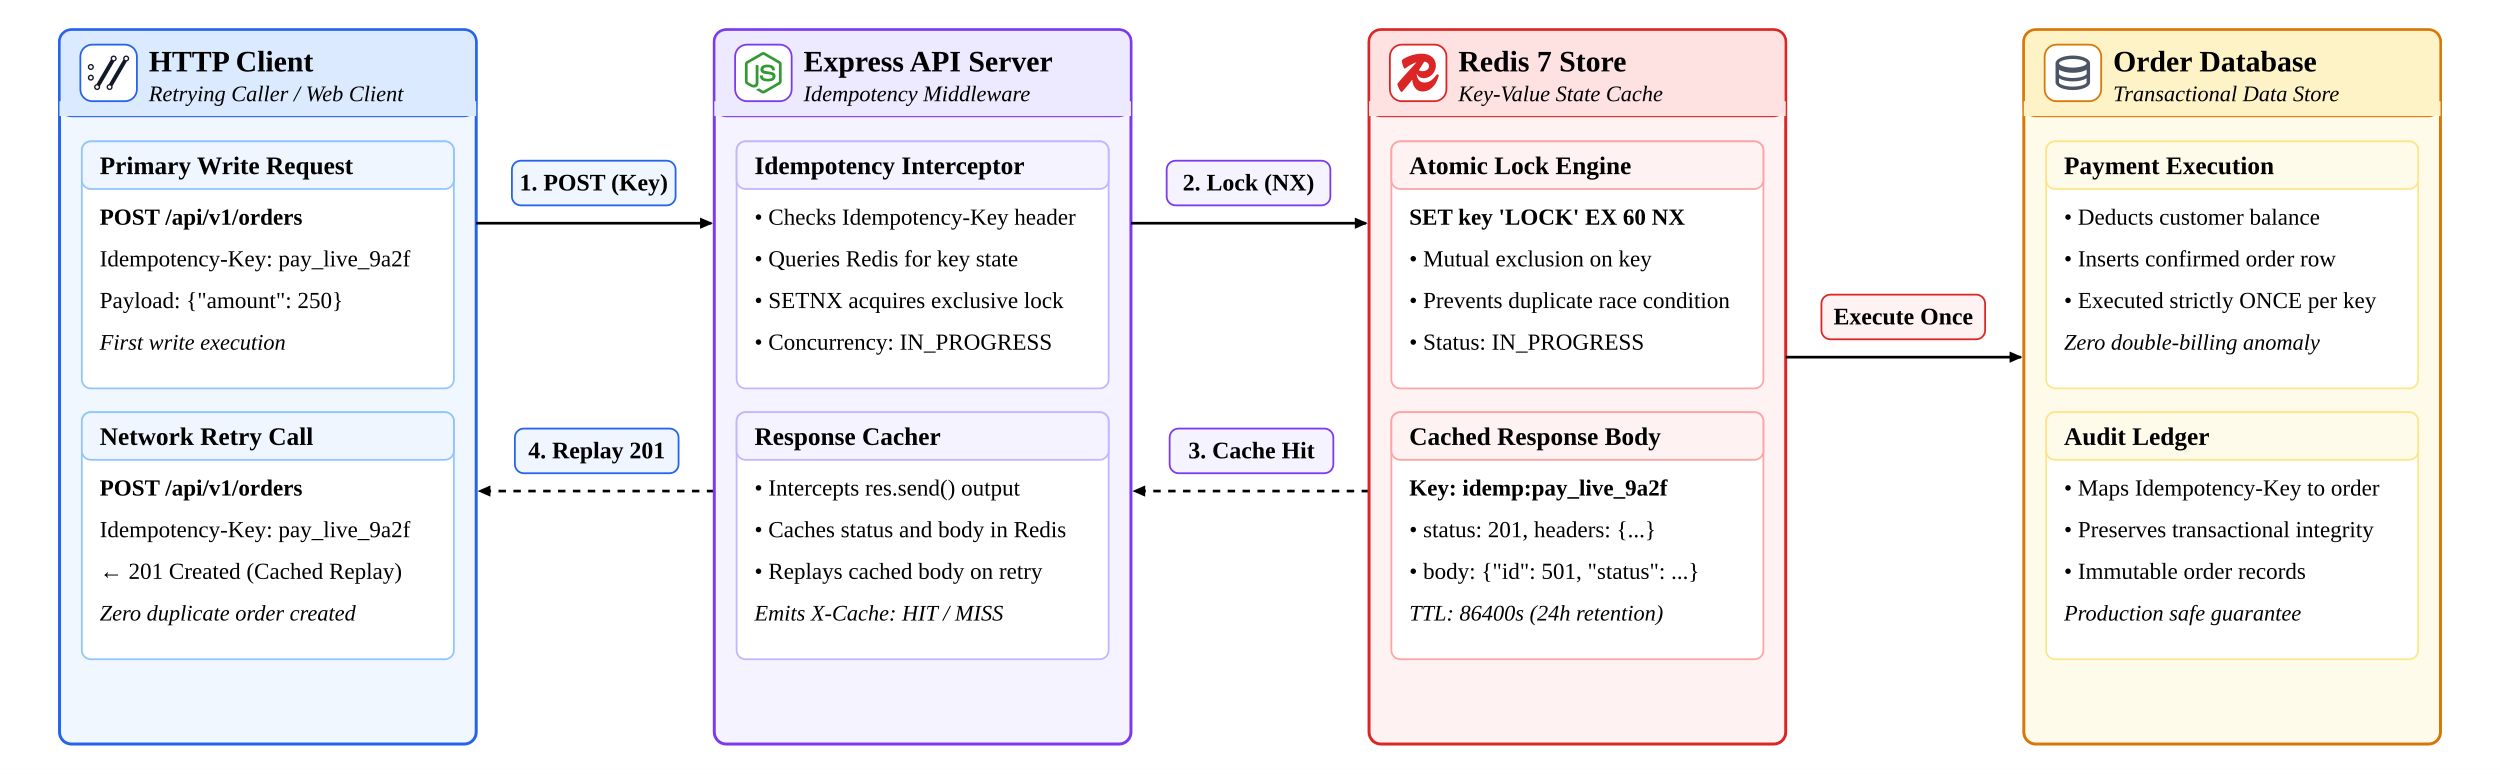
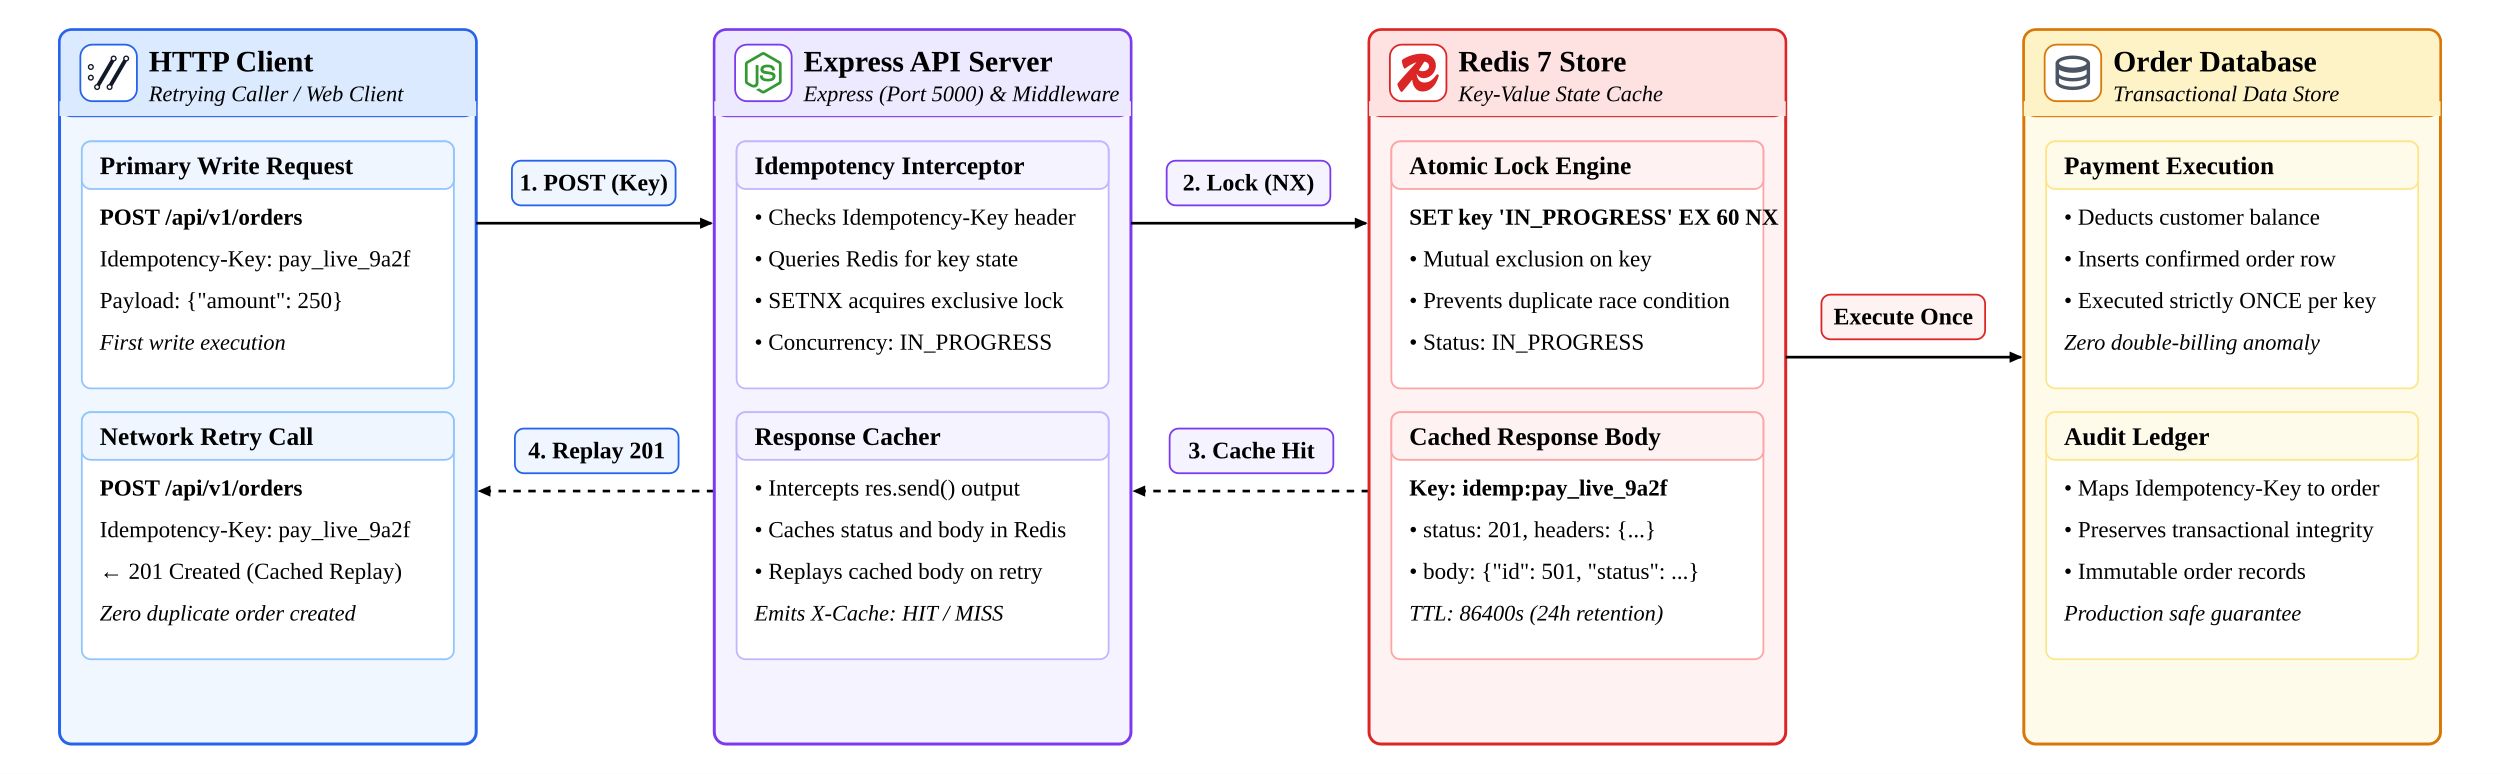
<svg xmlns="http://www.w3.org/2000/svg" viewBox="0 0 1680 520" width="1680" height="520">
  <defs>
    <style>
      text {
        font-family: "Times New Roman", Times, "Liberation Serif", serif;
        fill: #000000;
      }
      .title-text {
        font-size: 20px;
        font-weight: bold;
        fill: #000000;
      }
      .subtitle-text {
        font-size: 15px;
        font-style: italic;
        fill: #000000;
      }
      .section-heading {
        font-size: 17px;
        font-weight: bold;
        fill: #000000;
      }
      .code-font {
        font-family: "Times New Roman", Times, "Liberation Serif", serif;
        font-size: 15.5px;
        fill: #000000;
      }
      .body-text {
        font-size: 15.5px;
        fill: #000000;
      }
      .arrow-label {
        font-size: 16px;
        font-weight: bold;
        fill: #000000;
      }
      .arrow-sub {
        font-size: 14.5px;
        font-style: italic;
        fill: #000000;
      }
      .flow-step-title {
        font-size: 16.5px;
        font-weight: bold;
        fill: #000000;
      }
      .flow-step-sub {
        font-size: 14.5px;
        font-style: italic;
        fill: #000000;
      }
    </style>
    <marker id="arr-black" viewBox="0 0 10 10" refX="7" refY="5" markerWidth="6" markerHeight="6" orient="auto-start-reverse">
      <path d="M 0 1.5 L 8 5 L 0 8.5 z" fill="#000000" />
    </marker>
  </defs>
  <rect width="100%" height="100%" fill="#ffffff" />
  <g transform="translate(40, 20)">
    <rect width="280" height="480" rx="8" fill="#f0f7ff" stroke="#2563eb" stroke-width="2" />
    <rect width="280" height="58" rx="8" fill="#dbeafe" stroke="#2563eb" stroke-width="1.5" />
    <rect y="48" width="280" height="10" fill="#dbeafe" />
    <rect x="14" y="10" width="38" height="38" rx="8" fill="#ffffff" stroke="#2563eb" stroke-width="1.2" />
    <g transform="translate(19, 15) scale(1.16)">
      <path d="M.803 14.817c0-.534.433-.967.967-.967.533 0 .967.432.967.967 0 .533-.433.966-.967.966-.533 0-.967-.432-.967-.966m2.736 0c0-.196-.053-.376-.112-.552-.234-.702-.876-1.217-1.657-1.217-.125 0-.234.046-.352.071C.615 13.287 0 13.965 0 14.817c0 .976.792 1.769 1.77 1.769.977 0 1.769-.793 1.769-1.769m-1.769-7.149c.533 0 .967.433.967.967 0 .533-.433.967-.967.967-.534 0-.967-.433-.967-.967 0-.533.432-.967.967-.967m0 2.736c.977 0 1.769-.792 1.769-1.769 0-.196-.053-.376-.112-.552-.234-.702-.877-1.217-1.657-1.217-.125 0-.234.046-.352.072C.615 7.104 0 7.782 0 8.634c0 .977.792 1.769 1.77 1.769m13.221-5.694c-.534 0-.967-.433-.967-.966a.966.966 0 01.967-.967c.533 0 .966.432.966.967 0 .533-.432.966-.966.966m-9.6 16.513c-.533 0-.967-.433-.967-.967 0-.534.433-.967.967-.967a.966.966 0 01.967.967c0 .533-.432.967-.967.967m9.6-19.249c-.978 0-1.77.792-1.77 1.769 0 .208.052.403.119.588L5.039 18.558c-.803.168-1.418.846-1.418 1.698 0 .977.792 1.769 1.77 1.769.977 0 1.769-.792 1.769-1.769 0-.196-.052-.376-.111-.552l8.343-14.273c.778-.186 1.368-.853 1.368-1.688 0-.977-.793-1.769-1.769-1.769m7.24 2.736c-.534 0-.967-.433-.967-.967a.966.966 0 01.967-.967c.533 0 .967.432.967.967 0 .533-.433.967-.967.967M12.631 21.223c-.534 0-.967-.433-.967-.967a.966.966 0 01.967-.967c.533 0 .966.432.966.967 0 .533-.432.967-.966.967M22.23 1.974c-.977 0-1.769.792-1.769 1.769 0 .208.052.403.119.588l-8.301 14.226c-.802.168-1.417.846-1.417 1.698 0 .977.792 1.769 1.769 1.769.976 0 1.769-.792 1.769-1.769 0-.196-.052-.376-.111-.552l8.343-14.273C23.409 5.245 24 4.578 24 3.743c0-.977-.792-1.769-1.77-1.769" fill="#111827" />
    </g>
    <text x="60" y="28" text-anchor="start" class="title-text">HTTP Client</text>
    <text x="60" y="48" text-anchor="start" class="subtitle-text">Retrying Caller / Web Client</text>
    <g transform="translate(15, 75)">
      <rect width="250" height="166" rx="6" fill="#ffffff" stroke="#93c5fd" stroke-width="1.2" />
      <rect width="250" height="32" rx="6" fill="#eff6ff" stroke="#93c5fd" stroke-width="1.2" />
      <text x="12" y="22" class="section-heading">Primary Write Request</text>
      <text x="12" y="56" class="code-font" font-weight="bold">POST /api/v1/orders</text>
      <text x="12" y="84" class="body-text">Idempotency-Key: pay_live_9a2f</text>
      <text x="12" y="112" class="body-text">Payload: {"amount": 250}</text>
      <text x="12" y="140" class="subtitle-text">First write execution</text>
    </g>
    <g transform="translate(15, 257)">
      <rect width="250" height="166" rx="6" fill="#ffffff" stroke="#93c5fd" stroke-width="1.2" />
      <rect width="250" height="32" rx="6" fill="#eff6ff" stroke="#93c5fd" stroke-width="1.2" />
      <text x="12" y="22" class="section-heading">Network Retry Call</text>
      <text x="12" y="56" class="code-font" font-weight="bold">POST /api/v1/orders</text>
      <text x="12" y="84" class="body-text">Idempotency-Key: pay_live_9a2f</text>
      <text x="12" y="112" class="body-text">← 201 Created (Cached Replay)</text>
      <text x="12" y="140" class="subtitle-text">Zero duplicate order created</text>
    </g>
  </g>
  <rect x="344" y="108" width="110" height="30" rx="6" fill="#eff6ff" stroke="#2563eb" stroke-width="1.2" />
  <text x="399" y="128" text-anchor="middle" class="arrow-label">1. POST (Key)</text>
  <line x1="320" y1="150" x2="478" y2="150" stroke="#000000" stroke-width="1.8" marker-end="url(#arr-black)" />
  <rect x="346" y="288" width="110" height="30" rx="6" fill="#eff6ff" stroke="#2563eb" stroke-width="1.2" />
  <text x="401" y="308" text-anchor="middle" class="arrow-label">4. Replay 201</text>
  <line x1="480" y1="330" x2="322" y2="330" stroke="#000000" stroke-width="1.8" stroke-dasharray="5,5" marker-end="url(#arr-black)" />
  <g transform="translate(480, 20)">
    <rect width="280" height="480" rx="8" fill="#f5f3ff" stroke="#7c3aed" stroke-width="2" />
    <rect width="280" height="58" rx="8" fill="#ede9fe" stroke="#7c3aed" stroke-width="1.5" />
    <rect y="48" width="280" height="10" fill="#ede9fe" />
    <rect x="14" y="10" width="38" height="38" rx="8" fill="#ffffff" stroke="#7c3aed" stroke-width="1.2" />
    <g transform="translate(19, 15) scale(1.16)">
      <path d="M11.998,24c-0.321,0-0.641-0.084-0.922-0.247l-2.936-1.737c-0.438-0.245-0.224-0.332-0.08-0.383 c0.585-0.203,0.703-0.25,1.328-0.604c0.065-0.037,0.151-0.023,0.218,0.017l2.256,1.339c0.082,0.045,0.197,0.045,0.272,0l8.795-5.076 c0.082-0.047,0.134-0.141,0.134-0.238V6.921c0-0.099-0.053-0.192-0.137-0.242l-8.791-5.072c-0.081-0.047-0.189-0.047-0.271,0 L3.075,6.68C2.99,6.729,2.936,6.825,2.936,6.921v10.15c0,0.097,0.054,0.189,0.139,0.235l2.409,1.392 c1.307,0.654,2.108-0.116,2.108-0.89V7.787c0-0.142,0.114-0.253,0.256-0.253h1.115c0.139,0,0.255,0.112,0.255,0.253v10.021 c0,1.745-0.95,2.745-2.604,2.745c-0.508,0-0.909,0-2.026-0.551L2.28,18.675c-0.57-0.329-0.922-0.945-0.922-1.604V6.921 c0-0.659,0.353-1.275,0.922-1.603l8.795-5.082c0.557-0.315,1.296-0.315,1.848,0l8.794,5.082c0.57,0.329,0.924,0.944,0.924,1.603 v10.15c0,0.659-0.354,1.273-0.924,1.604l-8.794,5.078C12.643,23.916,12.324,24,11.998,24z M19.099,13.993 c0-1.9-1.284-2.406-3.987-2.763c-2.731-0.361-3.009-0.548-3.009-1.187c0-0.528,0.235-1.233,2.258-1.233 c1.807,0,2.473,0.389,2.747,1.607c0.024,0.115,0.129,0.199,0.247,0.199h1.141c0.071,0,0.138-0.031,0.186-0.081 c0.048-0.054,0.074-0.123,0.067-0.196c-0.177-2.098-1.571-3.076-4.388-3.076c-2.508,0-4.004,1.058-4.004,2.833 c0,1.925,1.488,2.457,3.895,2.695c2.88,0.282,3.103,0.703,3.103,1.269c0,0.983-0.789,1.402-2.642,1.402 c-2.327,0-2.839-0.584-3.011-1.742c-0.02-0.124-0.126-0.215-0.253-0.215h-1.137c-0.141,0-0.254,0.112-0.254,0.253 c0,1.482,0.806,3.248,4.655,3.248C17.501,17.007,19.099,15.91,19.099,13.993z" fill="#339933" />
    </g>
    <text x="60" y="28" text-anchor="start" class="title-text">Express API Server</text>
-     <text x="60" y="48" text-anchor="start" class="subtitle-text">Idempotency Middleware</text>
+     <text x="60" y="48" text-anchor="start" class="subtitle-text">Express (Port 5000) &amp; Middleware</text>
    <g transform="translate(15, 75)">
      <rect width="250" height="166" rx="6" fill="#ffffff" stroke="#c4b5fd" stroke-width="1.2" />
      <rect width="250" height="32" rx="6" fill="#f5f3ff" stroke="#c4b5fd" stroke-width="1.2" />
      <text x="12" y="22" class="section-heading">Idempotency Interceptor</text>
      <text x="12" y="56" class="body-text">• Checks Idempotency-Key header</text>
      <text x="12" y="84" class="body-text">• Queries Redis for key state</text>
      <text x="12" y="112" class="body-text">• SETNX acquires exclusive lock</text>
      <text x="12" y="140" class="body-text">• Concurrency: IN_PROGRESS</text>
    </g>
    <g transform="translate(15, 257)">
      <rect width="250" height="166" rx="6" fill="#ffffff" stroke="#c4b5fd" stroke-width="1.2" />
      <rect width="250" height="32" rx="6" fill="#f5f3ff" stroke="#c4b5fd" stroke-width="1.2" />
      <text x="12" y="22" class="section-heading">Response Cacher</text>
      <text x="12" y="56" class="body-text">• Intercepts res.send() output</text>
      <text x="12" y="84" class="body-text">• Caches status and body in Redis</text>
      <text x="12" y="112" class="body-text">• Replays cached body on retry</text>
      <text x="12" y="140" class="subtitle-text">Emits X-Cache: HIT / MISS</text>
    </g>
  </g>
  <rect x="784" y="108" width="110" height="30" rx="6" fill="#f5f3ff" stroke="#7c3aed" stroke-width="1.2" />
  <text x="839" y="128" text-anchor="middle" class="arrow-label">2. Lock (NX)</text>
  <line x1="760" y1="150" x2="918" y2="150" stroke="#000000" stroke-width="1.8" marker-end="url(#arr-black)" />
  <rect x="786" y="288" width="110" height="30" rx="6" fill="#f5f3ff" stroke="#7c3aed" stroke-width="1.2" />
  <text x="841" y="308" text-anchor="middle" class="arrow-label">3. Cache Hit</text>
  <line x1="920" y1="330" x2="762" y2="330" stroke="#000000" stroke-width="1.8" stroke-dasharray="5,5" marker-end="url(#arr-black)" />
  <g transform="translate(920, 20)">
    <rect width="280" height="480" rx="8" fill="#fef2f2" stroke="#dc2626" stroke-width="2" />
    <rect width="280" height="58" rx="8" fill="#fee2e2" stroke="#dc2626" stroke-width="1.5" />
    <rect y="48" width="280" height="10" fill="#fee2e2" />
    <rect x="14" y="10" width="38" height="38" rx="8" fill="#ffffff" stroke="#dc2626" stroke-width="1.2" />
    <g transform="translate(19, 15) scale(1.16)">
      <path d="M22.71 13.145c-1.66 2.092-3.452 4.483-7.038 4.483-3.203 0-4.397-2.825-4.48-5.12.701 1.484 2.073 2.685 4.214 2.63 4.117-.133 6.94-3.852 6.94-7.239 0-4.05-3.022-6.972-8.268-6.972-3.752 0-8.4 1.428-11.455 3.685C2.59 6.937 3.885 9.958 4.35 9.626c2.648-1.904 4.748-3.13 6.784-3.744C8.12 9.244.886 17.05 0 18.425c.1 1.261 1.66 4.648 2.424 4.648.232 0 .431-.133.664-.365a100.49 100.49 0 0 0 5.54-6.765c.222 3.104 1.748 6.898 6.014 6.898 3.819 0 7.604-2.756 9.33-8.965.2-.764-.73-1.361-1.261-.73zm-4.349-5.013c0 1.959-1.926 2.922-3.685 2.922-.941 0-1.664-.247-2.235-.568 1.051-1.592 2.092-3.225 3.21-4.973 1.972.334 2.71 1.43 2.71 2.619z" fill="#dc2626" />
    </g>
    <text x="60" y="28" text-anchor="start" class="title-text">Redis 7 Store</text>
    <text x="60" y="48" text-anchor="start" class="subtitle-text">Key-Value State Cache</text>
    <g transform="translate(15, 75)">
      <rect width="250" height="166" rx="6" fill="#ffffff" stroke="#fca5a5" stroke-width="1.2" />
      <rect width="250" height="32" rx="6" fill="#fef2f2" stroke="#fca5a5" stroke-width="1.2" />
      <text x="12" y="22" class="section-heading">Atomic Lock Engine</text>
-       <text x="12" y="56" class="code-font" font-weight="bold">SET key 'LOCK' EX 60 NX</text>
+       <text x="12" y="56" class="code-font" font-weight="bold">SET key 'IN_PROGRESS' EX 60 NX</text>
      <text x="12" y="84" class="body-text">• Mutual exclusion on key</text>
      <text x="12" y="112" class="body-text">• Prevents duplicate race condition</text>
      <text x="12" y="140" class="body-text">• Status: IN_PROGRESS</text>
    </g>
    <g transform="translate(15, 257)">
      <rect width="250" height="166" rx="6" fill="#ffffff" stroke="#fca5a5" stroke-width="1.2" />
      <rect width="250" height="32" rx="6" fill="#fef2f2" stroke="#fca5a5" stroke-width="1.2" />
      <text x="12" y="22" class="section-heading">Cached Response Body</text>
      <text x="12" y="56" class="code-font" font-weight="bold">Key: idemp:pay_live_9a2f</text>
      <text x="12" y="84" class="body-text">• status: 201, headers: {...}</text>
      <text x="12" y="112" class="body-text">• body: {"id": 501, "status": ...}</text>
      <text x="12" y="140" class="subtitle-text">TTL: 86400s (24h retention)</text>
    </g>
  </g>
  <rect x="1224" y="198" width="110" height="30" rx="6" fill="#fef2f2" stroke="#dc2626" stroke-width="1.2" />
  <text x="1279" y="218" text-anchor="middle" class="arrow-label">Execute Once</text>
  <line x1="1200" y1="240" x2="1358" y2="240" stroke="#000000" stroke-width="1.8" marker-end="url(#arr-black)" />
  <g transform="translate(1360, 20)">
    <rect width="280" height="480" rx="8" fill="#fffbeb" stroke="#d97706" stroke-width="2" />
    <rect width="280" height="58" rx="8" fill="#fef3c7" stroke="#d97706" stroke-width="1.5" />
    <rect y="48" width="280" height="10" fill="#fef3c7" />
    <rect x="14" y="10" width="38" height="38" rx="8" fill="#ffffff" stroke="#d97706" stroke-width="1.2" />
    <g transform="translate(19, 15) scale(1.16)">
      <path d="M12 2C6.48 2 2 4.01 2 6.5v11C2 19.99 6.48 22 12 22s10-2.01 10-4.5v-11C22 4.01 17.52 2 12 2zm0 2c4.42 0 8 1.34 8 2.5S16.42 9 12 9 4 7.66 4 6.5 7.58 4 12 4zm8 13.5c0 1.16-3.58 2.5-8 2.5s-8-1.34-8-2.5v-2.32c1.88 1.18 4.79 1.82 8 1.82s6.12-.64 8-1.82v2.32zm0-5c0 1.16-3.58 2.5-8 2.5s-8-1.34-8-2.5v-2.32c1.88 1.18 4.79 1.82 8 1.82s6.12-.64 8-1.82v2.32z" fill="#4b5563" />
    </g>
    <text x="60" y="28" text-anchor="start" class="title-text">Order Database</text>
    <text x="60" y="48" text-anchor="start" class="subtitle-text">Transactional Data Store</text>
    <g transform="translate(15, 75)">
      <rect width="250" height="166" rx="6" fill="#ffffff" stroke="#fde68a" stroke-width="1.2" />
      <rect width="250" height="32" rx="6" fill="#fffbeb" stroke="#fde68a" stroke-width="1.2" />
      <text x="12" y="22" class="section-heading">Payment Execution</text>
      <text x="12" y="56" class="body-text">• Deducts customer balance</text>
      <text x="12" y="84" class="body-text">• Inserts confirmed order row</text>
      <text x="12" y="112" class="body-text">• Executed strictly ONCE per key</text>
      <text x="12" y="140" class="subtitle-text">Zero double-billing anomaly</text>
    </g>
    <g transform="translate(15, 257)">
      <rect width="250" height="166" rx="6" fill="#ffffff" stroke="#fde68a" stroke-width="1.2" />
      <rect width="250" height="32" rx="6" fill="#fffbeb" stroke="#fde68a" stroke-width="1.2" />
      <text x="12" y="22" class="section-heading">Audit Ledger</text>
      <text x="12" y="56" class="body-text">• Maps Idempotency-Key to order</text>
      <text x="12" y="84" class="body-text">• Preserves transactional integrity</text>
      <text x="12" y="112" class="body-text">• Immutable order records</text>
      <text x="12" y="140" class="subtitle-text">Production safe guarantee</text>
    </g>
  </g>
</svg>
